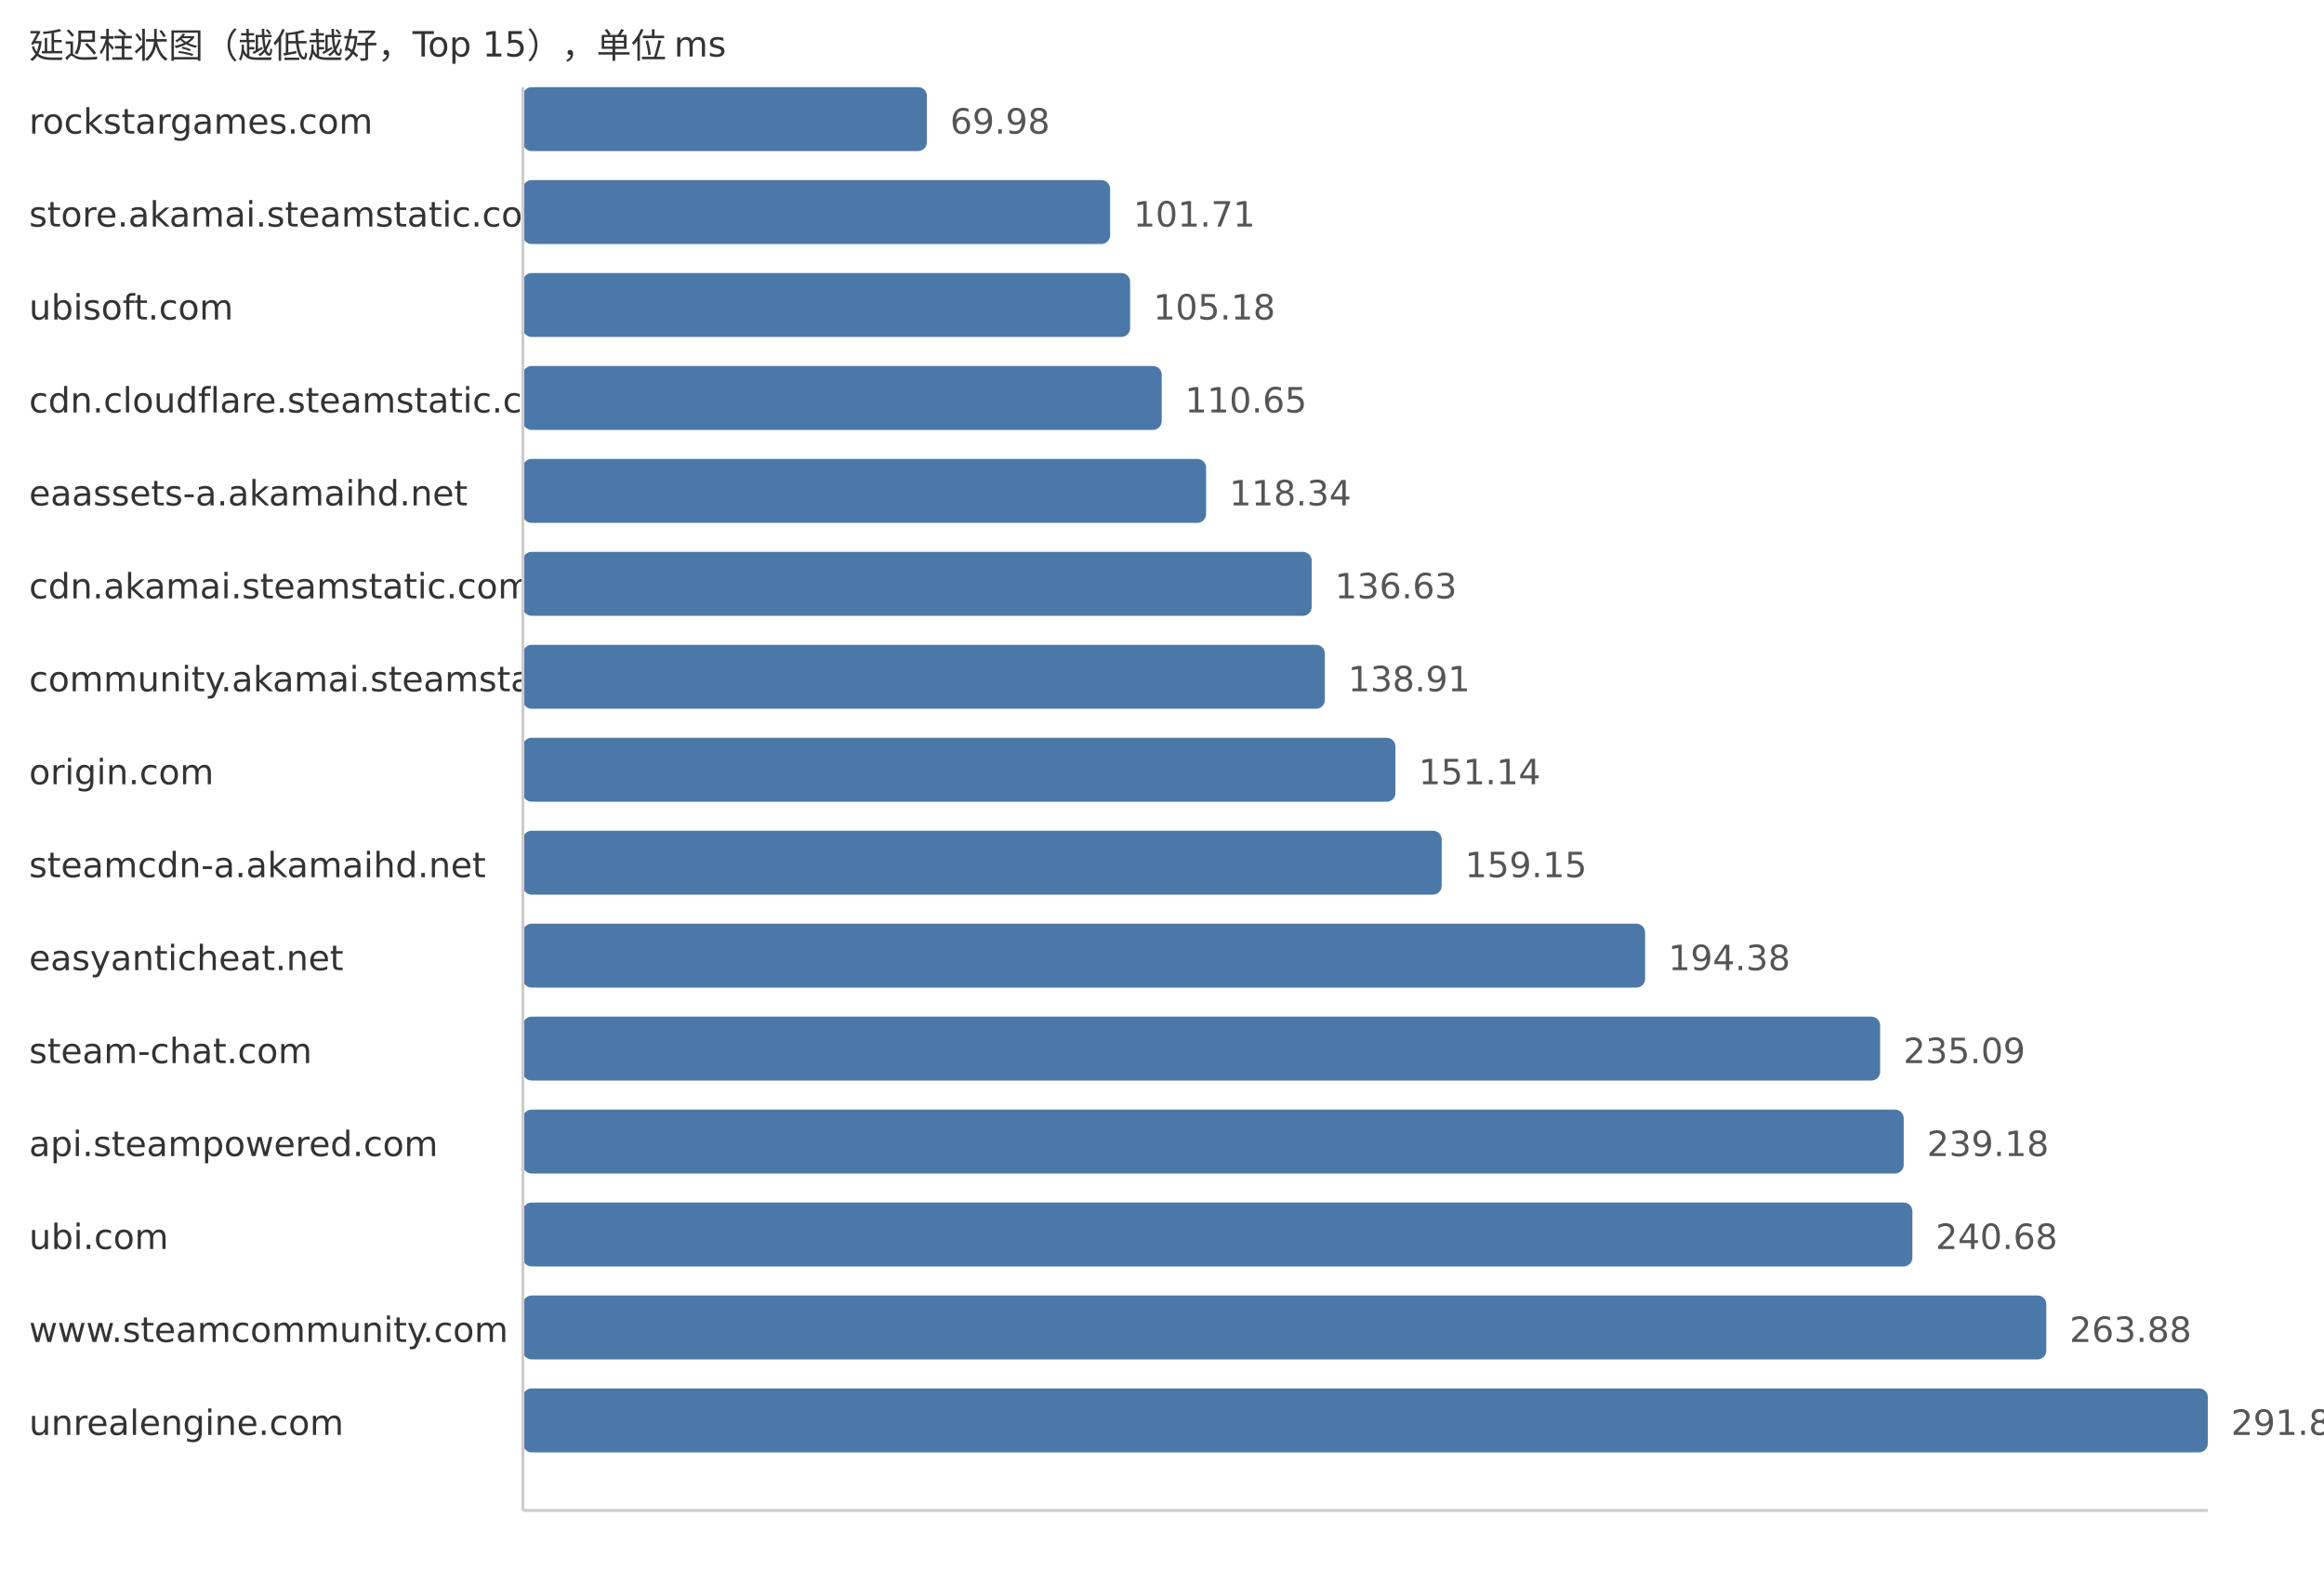
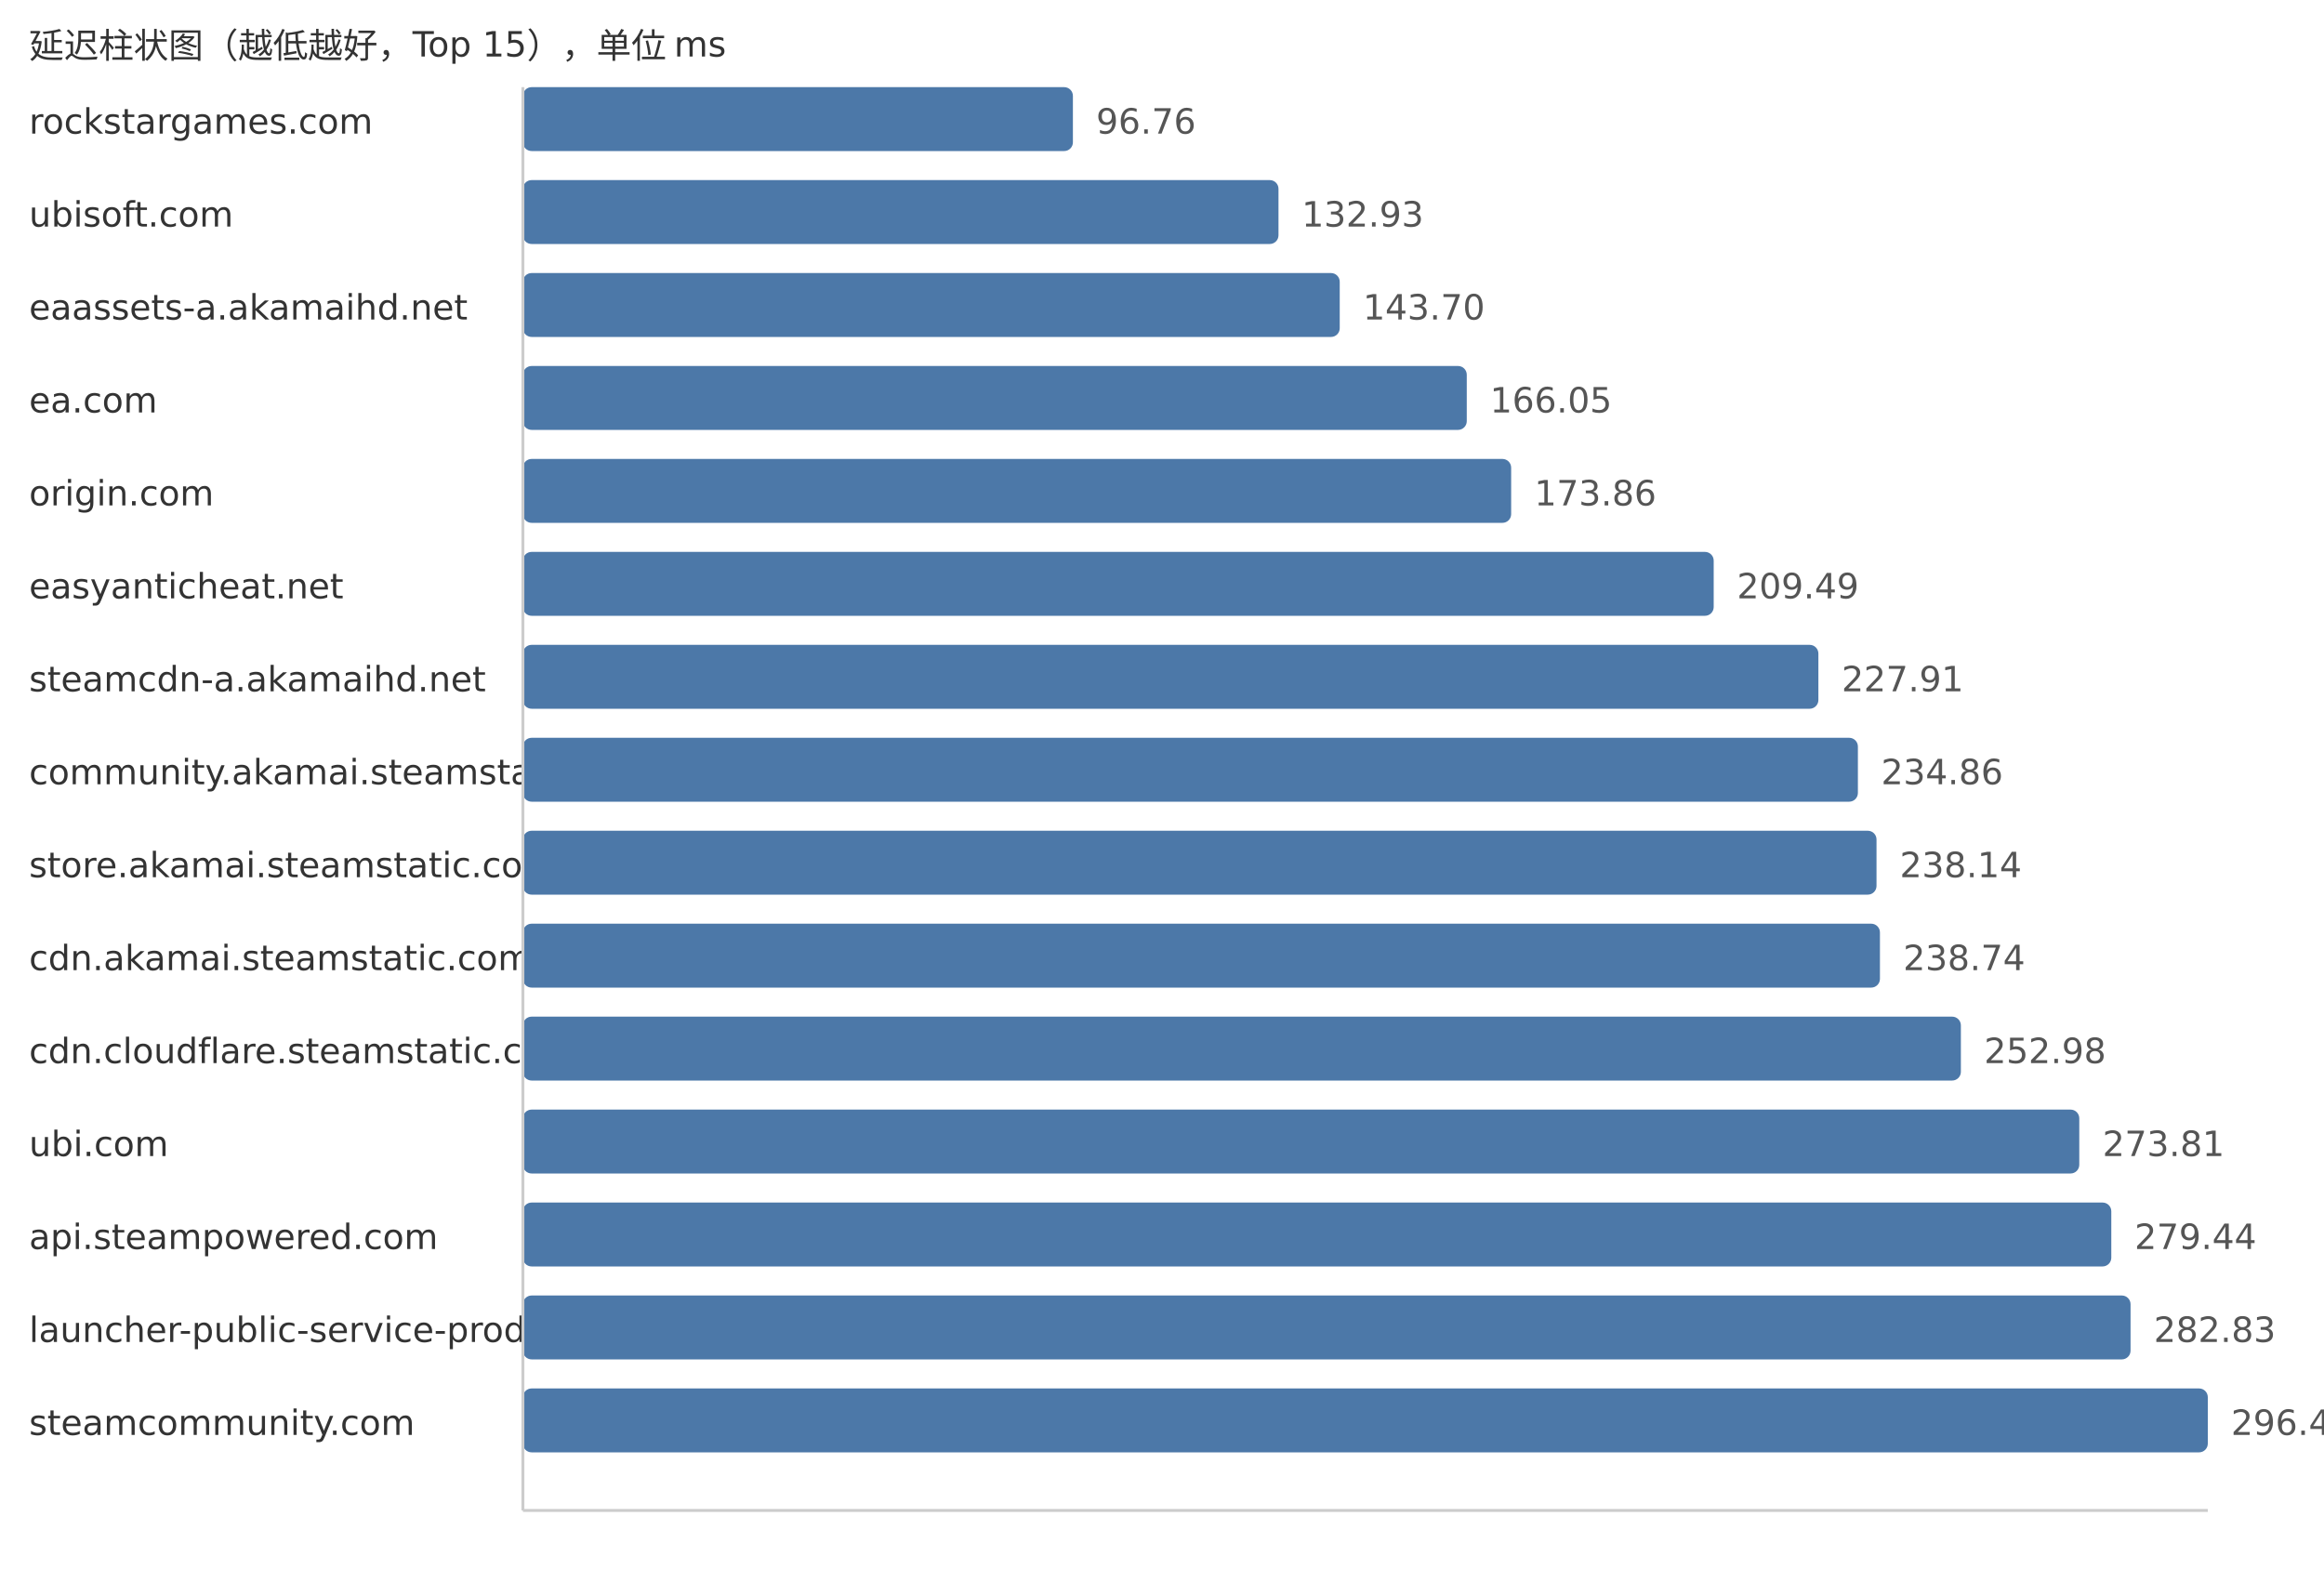
<svg xmlns="http://www.w3.org/2000/svg" width="800" height="540">
  <style> .label{font-family:DejaVu Sans,Verdana,Geneva,sans-serif;font-size:12px;fill:#333} .value{font-family:DejaVu Sans,Verdana,Geneva,sans-serif;font-size:12px;fill:#555} </style>
  <text x="10" y="20" class="label">延迟柱状图（越低越好，Top 15），单位 ms</text>
  <text x="10" y="46" class="label">rockstargames.com</text>
-   <rect x="180" y="30" width="139.07" height="22" fill="#4c78a8" rx="3" />
-   <text x="327.07" y="46" class="value">69.98</text>
-   <text x="10" y="78" class="label">store.akamai.steamstatic.com</text>
-   <rect x="180" y="62" width="202.13" height="22" fill="#4c78a8" rx="3" />
-   <text x="390.13" y="78" class="value">101.71</text>
-   <text x="10" y="110" class="label">ubisoft.com</text>
-   <rect x="180" y="94" width="209.03" height="22" fill="#4c78a8" rx="3" />
-   <text x="397.03" y="110" class="value">105.18</text>
-   <text x="10" y="142" class="label">cdn.cloudflare.steamstatic.com</text>
-   <rect x="180" y="126" width="219.9" height="22" fill="#4c78a8" rx="3" />
-   <text x="407.9" y="142" class="value">110.65</text>
-   <text x="10" y="174" class="label">eaassets-a.akamaihd.net</text>
-   <rect x="180" y="158" width="235.18" height="22" fill="#4c78a8" rx="3" />
-   <text x="423.18" y="174" class="value">118.34</text>
-   <text x="10" y="206" class="label">cdn.akamai.steamstatic.com</text>
-   <rect x="180" y="190" width="271.53" height="22" fill="#4c78a8" rx="3" />
-   <text x="459.53" y="206" class="value">136.63</text>
-   <text x="10" y="238" class="label">community.akamai.steamstatic.com</text>
-   <rect x="180" y="222" width="276.06" height="22" fill="#4c78a8" rx="3" />
-   <text x="464.06" y="238" class="value">138.91</text>
-   <text x="10" y="270" class="label">origin.com</text>
-   <rect x="180" y="254" width="300.36" height="22" fill="#4c78a8" rx="3" />
-   <text x="488.36" y="270" class="value">151.14</text>
-   <text x="10" y="302" class="label">steamcdn-a.akamaihd.net</text>
-   <rect x="180" y="286" width="316.28" height="22" fill="#4c78a8" rx="3" />
-   <text x="504.28" y="302" class="value">159.15</text>
-   <text x="10" y="334" class="label">easyanticheat.net</text>
-   <rect x="180" y="318" width="386.3" height="22" fill="#4c78a8" rx="3" />
-   <text x="574.3" y="334" class="value">194.38</text>
-   <text x="10" y="366" class="label">steam-chat.com</text>
-   <rect x="180" y="350" width="467.2" height="22" fill="#4c78a8" rx="3" />
-   <text x="655.2" y="366" class="value">235.09</text>
-   <text x="10" y="398" class="label">api.steampowered.com</text>
-   <rect x="180" y="382" width="475.33" height="22" fill="#4c78a8" rx="3" />
-   <text x="663.33" y="398" class="value">239.18</text>
-   <text x="10" y="430" class="label">ubi.com</text>
-   <rect x="180" y="414" width="478.31" height="22" fill="#4c78a8" rx="3" />
-   <text x="666.31" y="430" class="value">240.68</text>
-   <text x="10" y="462" class="label">www.steamcommunity.com</text>
-   <rect x="180" y="446" width="524.41" height="22" fill="#4c78a8" rx="3" />
-   <text x="712.41" y="462" class="value">263.88</text>
-   <text x="10" y="494" class="label">unrealengine.com</text>
+   <rect x="180" y="30" width="189.33" height="22" fill="#4c78a8" rx="3" />
+   <text x="377.33" y="46" class="value">96.76</text>
+   <text x="10" y="78" class="label">ubisoft.com</text>
+   <rect x="180" y="62" width="260.1" height="22" fill="#4c78a8" rx="3" />
+   <text x="448.1" y="78" class="value">132.93</text>
+   <text x="10" y="110" class="label">eaassets-a.akamaihd.net</text>
+   <rect x="180" y="94" width="281.18" height="22" fill="#4c78a8" rx="3" />
+   <text x="469.18" y="110" class="value">143.70</text>
+   <text x="10" y="142" class="label">ea.com</text>
+   <rect x="180" y="126" width="324.91" height="22" fill="#4c78a8" rx="3" />
+   <text x="512.91" y="142" class="value">166.05</text>
+   <text x="10" y="174" class="label">origin.com</text>
+   <rect x="180" y="158" width="340.19" height="22" fill="#4c78a8" rx="3" />
+   <text x="528.19" y="174" class="value">173.86</text>
+   <text x="10" y="206" class="label">easyanticheat.net</text>
+   <rect x="180" y="190" width="409.91" height="22" fill="#4c78a8" rx="3" />
+   <text x="597.91" y="206" class="value">209.49</text>
+   <text x="10" y="238" class="label">steamcdn-a.akamaihd.net</text>
+   <rect x="180" y="222" width="445.95" height="22" fill="#4c78a8" rx="3" />
+   <text x="633.95" y="238" class="value">227.91</text>
+   <text x="10" y="270" class="label">community.akamai.steamstatic.com</text>
+   <rect x="180" y="254" width="459.55" height="22" fill="#4c78a8" rx="3" />
+   <text x="647.55" y="270" class="value">234.86</text>
+   <text x="10" y="302" class="label">store.akamai.steamstatic.com</text>
+   <rect x="180" y="286" width="465.96" height="22" fill="#4c78a8" rx="3" />
+   <text x="653.96" y="302" class="value">238.14</text>
+   <text x="10" y="334" class="label">cdn.akamai.steamstatic.com</text>
+   <rect x="180" y="318" width="467.14" height="22" fill="#4c78a8" rx="3" />
+   <text x="655.14" y="334" class="value">238.74</text>
+   <text x="10" y="366" class="label">cdn.cloudflare.steamstatic.com</text>
+   <rect x="180" y="350" width="495.0" height="22" fill="#4c78a8" rx="3" />
+   <text x="683.0" y="366" class="value">252.98</text>
+   <text x="10" y="398" class="label">ubi.com</text>
+   <rect x="180" y="382" width="535.76" height="22" fill="#4c78a8" rx="3" />
+   <text x="723.76" y="398" class="value">273.81</text>
+   <text x="10" y="430" class="label">api.steampowered.com</text>
+   <rect x="180" y="414" width="546.78" height="22" fill="#4c78a8" rx="3" />
+   <text x="734.78" y="430" class="value">279.44</text>
+   <text x="10" y="462" class="label">launcher-public-service-prod06.ol.epicgames.com</text>
+   <rect x="180" y="446" width="553.41" height="22" fill="#4c78a8" rx="3" />
+   <text x="741.41" y="462" class="value">282.83</text>
+   <text x="10" y="494" class="label">steamcommunity.com</text>
  <rect x="180" y="478" width="580.0" height="22" fill="#4c78a8" rx="3" />
-   <text x="768.0" y="494" class="value">291.85</text>
+   <text x="768.0" y="494" class="value">296.42</text>
  <line x1="180" y1="30" x2="180" y2="520" stroke="#ccc" />
  <line x1="180" y1="520" x2="760" y2="520" stroke="#ccc" />
</svg>
